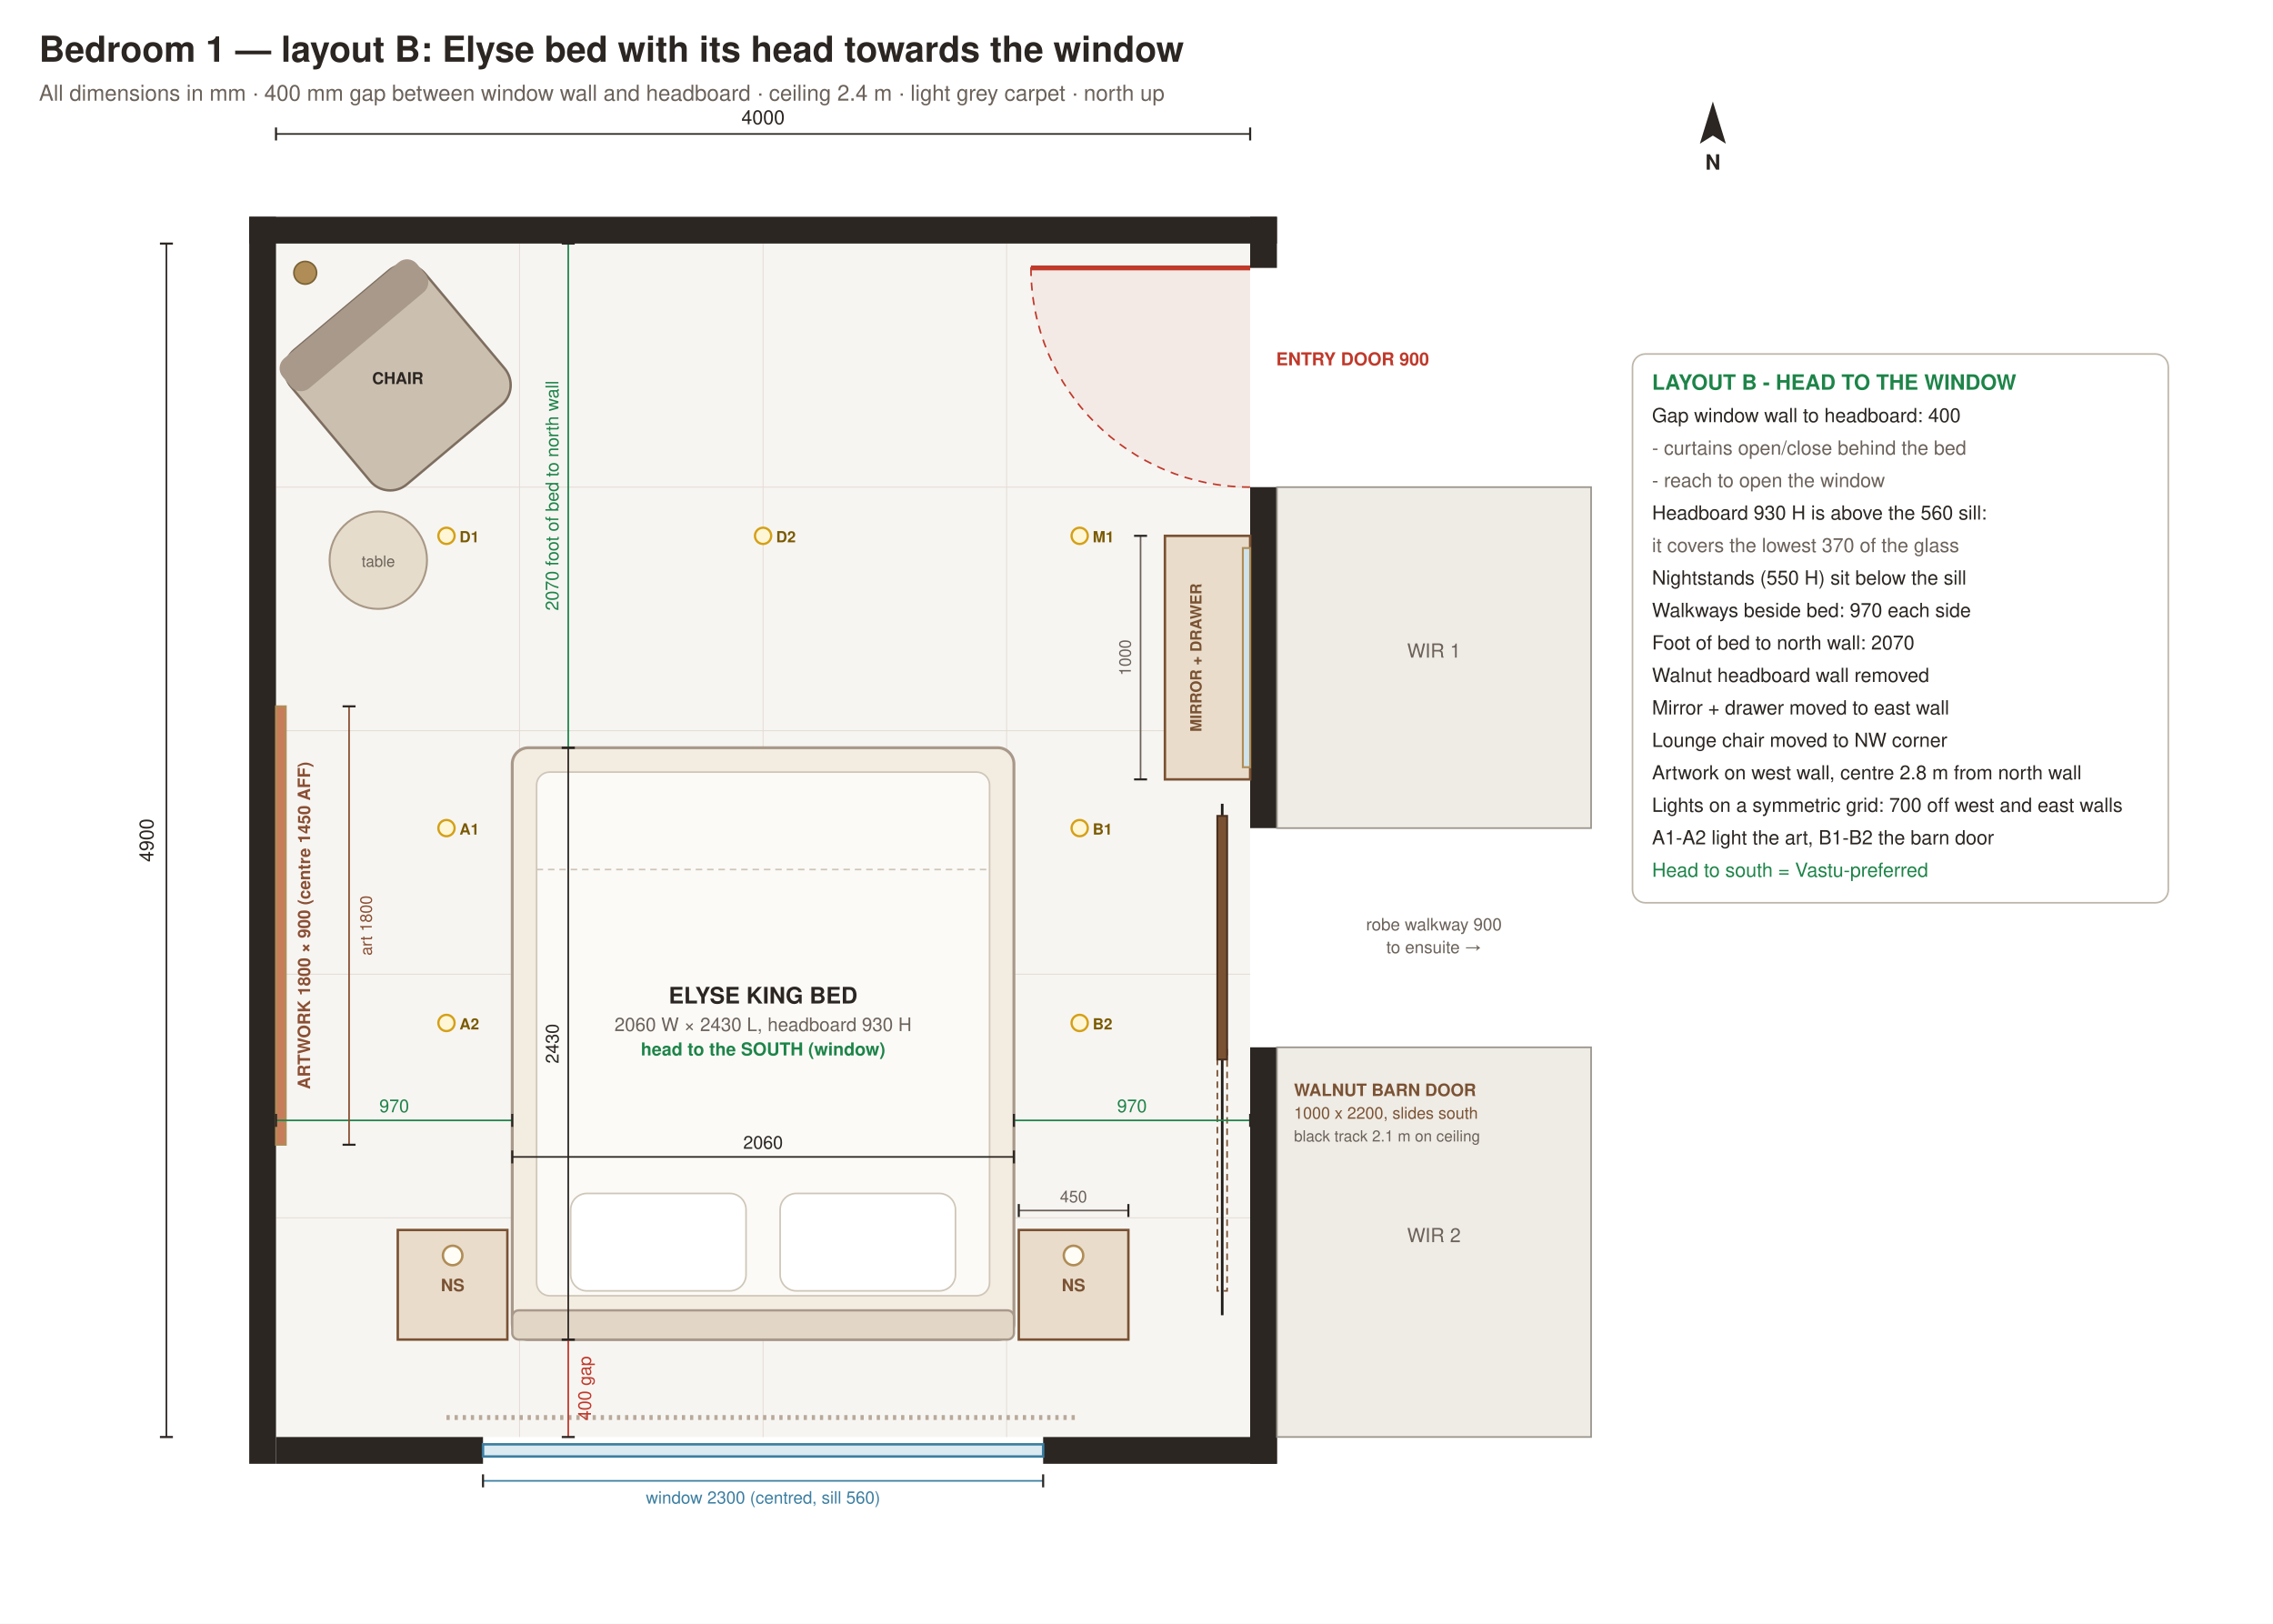
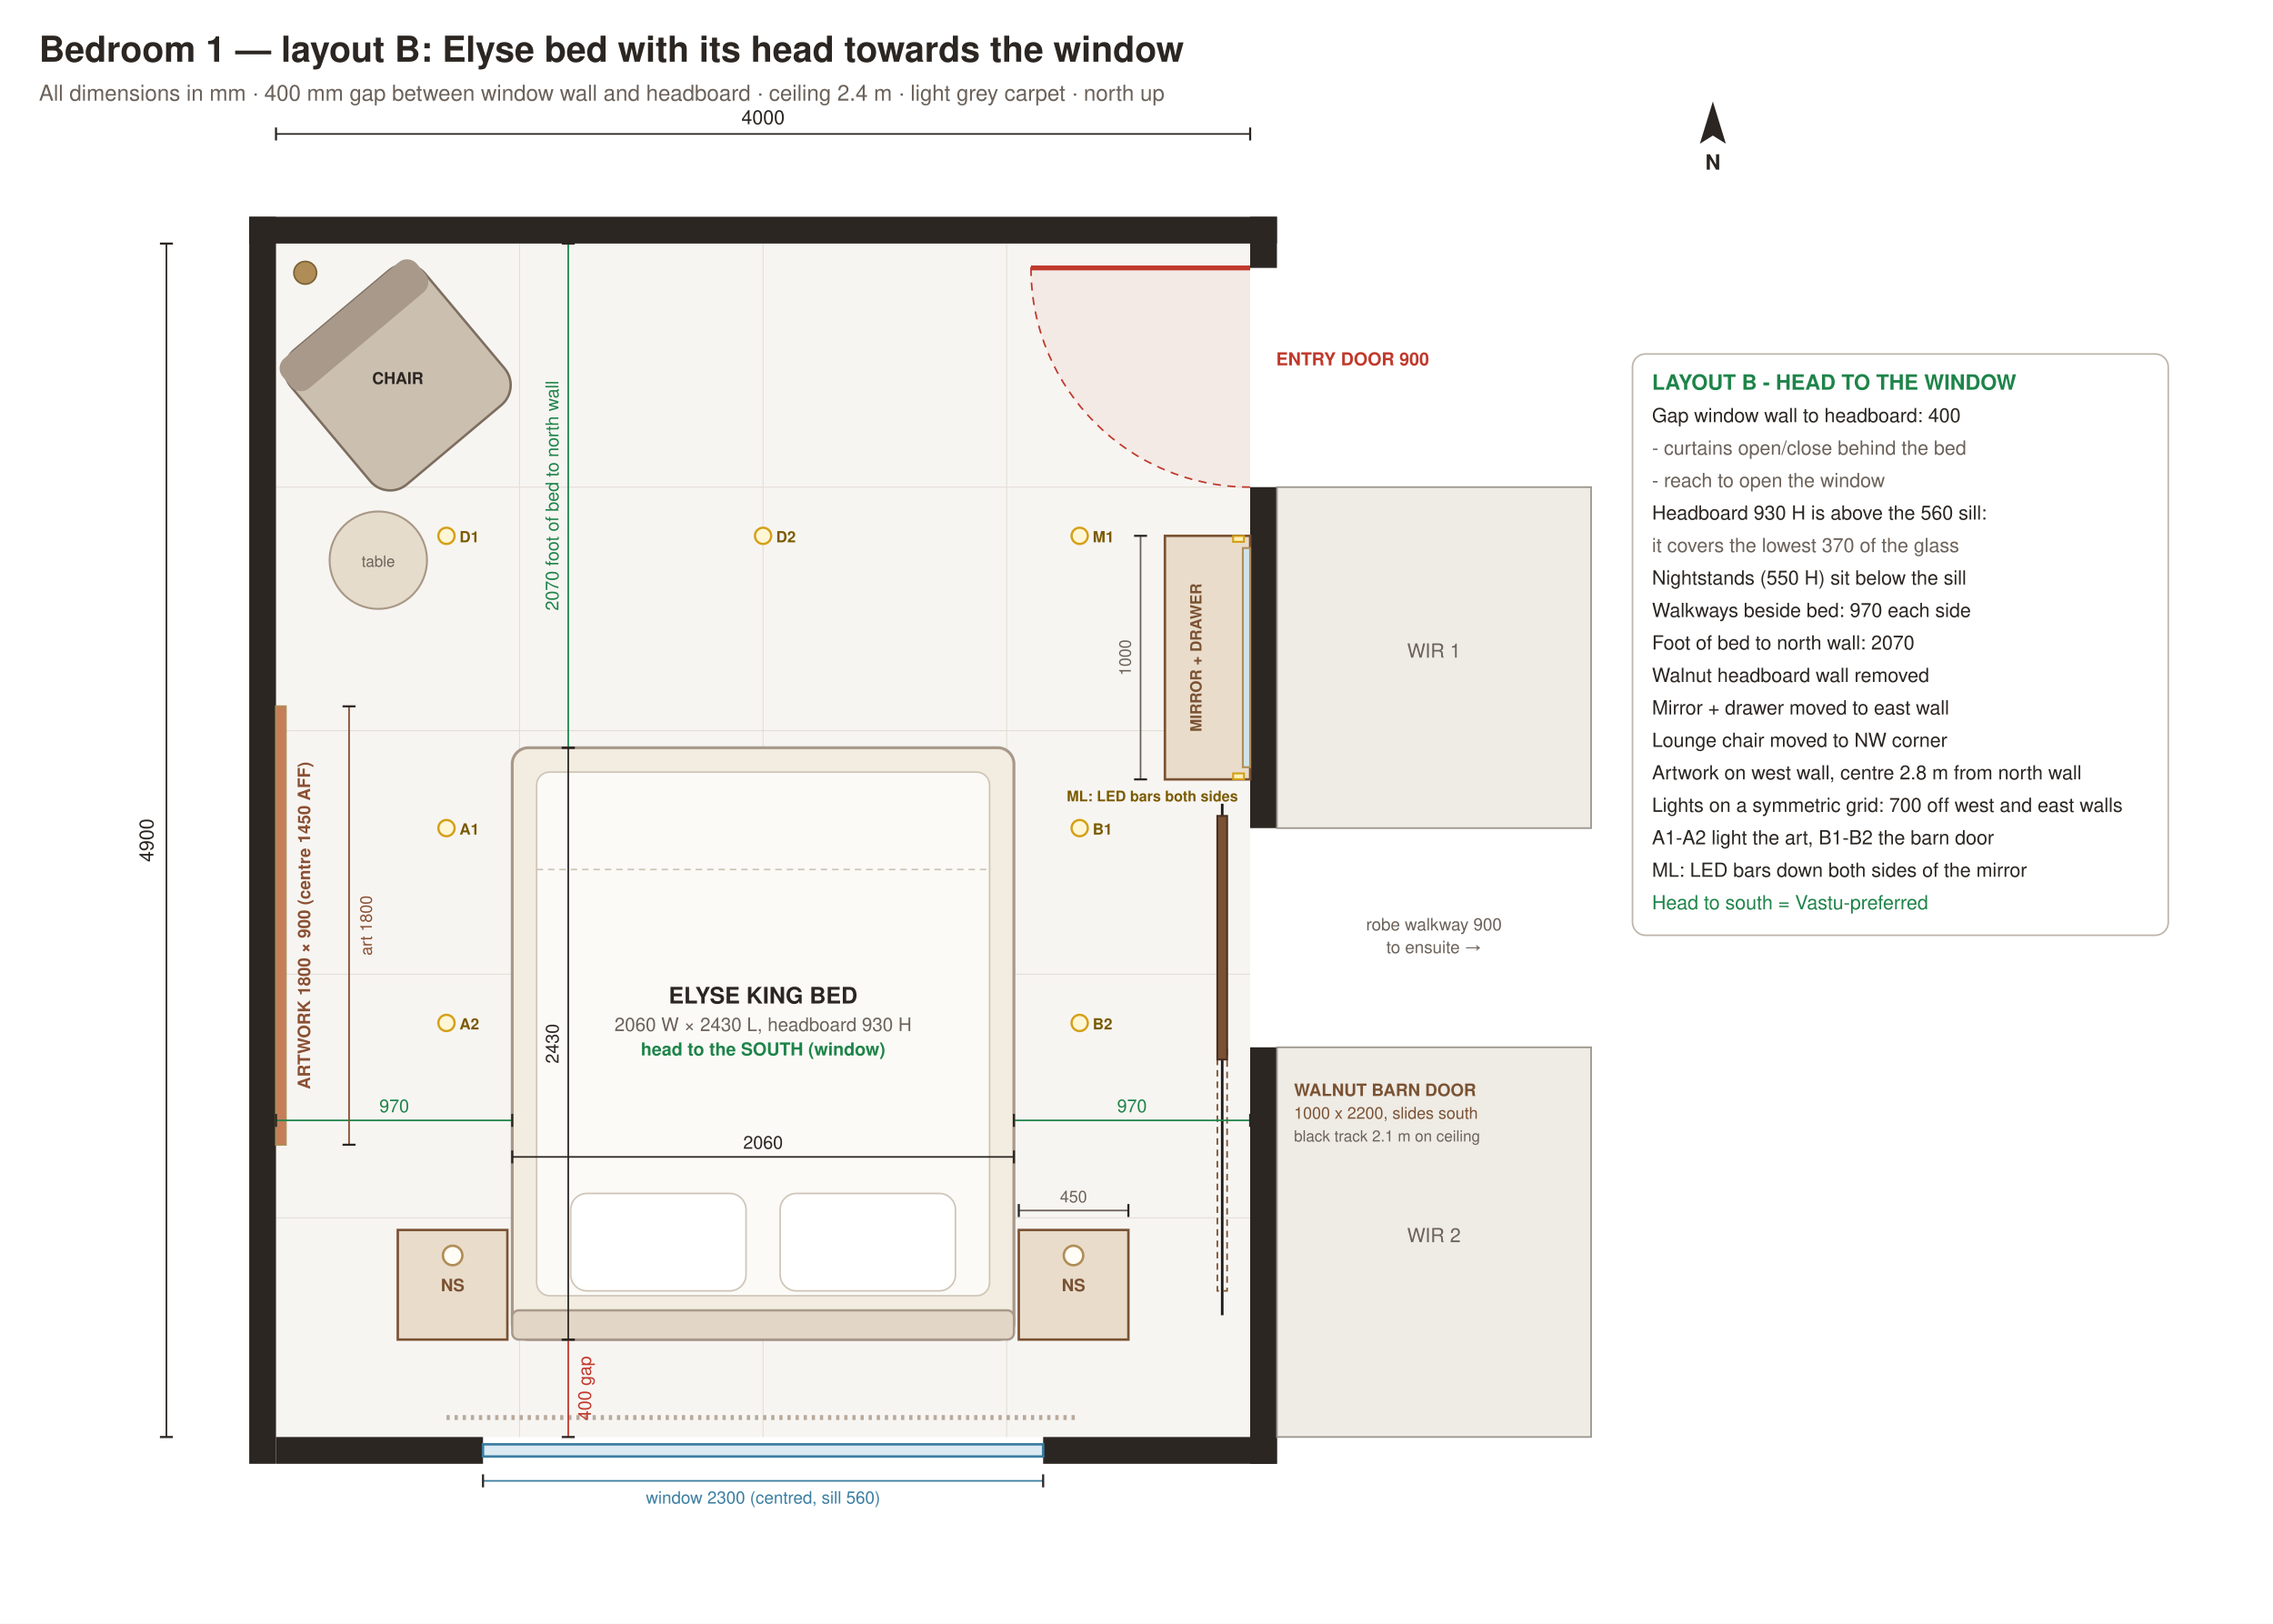
<svg xmlns="http://www.w3.org/2000/svg" width="1400" height="1000" viewBox="0 0 1400 1000" font-family="Helvetica, Arial, sans-serif">
  <rect width="1400" height="1000" fill="#ffffff" />
  <defs>
    <marker id="tk" viewBox="0 0 10 10" refX="5" refY="5" markerWidth="8" markerHeight="8" orient="auto">
      <path d="M5 0L5 10" stroke="#2b2622" stroke-width="1.6" />
    </marker>
  </defs>
  <text x="24" y="38" font-size="22" font-weight="700" fill="#2b2622">Bedroom 1 — layout B: Elyse bed with its head towards the window</text>
  <text x="24" y="62" font-size="13.5" fill="#6b625a">All dimensions in mm · 400 mm gap between window wall and headboard · ceiling 2.4 m · light grey carpet · north up</text>
  <rect x="170.0" y="150.0" width="600.0" height="735.0" fill="#f7f5f2" fill-opacity="1" stroke="none" stroke-width="0" rx="0" />
  <line x1="320.0" y1="150.0" x2="320.0" y2="885.0" stroke="#e3ddd4" stroke-width="0.6" />
  <line x1="470.0" y1="150.0" x2="470.0" y2="885.0" stroke="#e3ddd4" stroke-width="0.6" />
  <line x1="620.0" y1="150.0" x2="620.0" y2="885.0" stroke="#e3ddd4" stroke-width="0.6" />
  <line x1="170.0" y1="300.0" x2="770.0" y2="300.0" stroke="#e3ddd4" stroke-width="0.6" />
  <line x1="170.0" y1="450.0" x2="770.0" y2="450.0" stroke="#e3ddd4" stroke-width="0.6" />
  <line x1="170.0" y1="600.0" x2="770.0" y2="600.0" stroke="#e3ddd4" stroke-width="0.6" />
  <line x1="170.0" y1="750.0" x2="770.0" y2="750.0" stroke="#e3ddd4" stroke-width="0.6" />
  <rect x="153.5" y="133.5" width="16.5" height="768.0" fill="#2b2622" fill-opacity="1" stroke="#2b2622" stroke-width="0" rx="0" />
  <rect x="153.5" y="133.5" width="633.0" height="16.5" fill="#2b2622" fill-opacity="1" stroke="#2b2622" stroke-width="0" rx="0" />
  <rect x="170.0" y="885.0" width="127.5" height="16.5" fill="#2b2622" fill-opacity="1" stroke="#2b2622" stroke-width="0" rx="0" />
  <rect x="642.5" y="885.0" width="144.0" height="16.5" fill="#2b2622" fill-opacity="1" stroke="#2b2622" stroke-width="0" rx="0" />
  <rect x="297.5" y="889.5" width="345.0" height="7.5" fill="#dbe9f1" fill-opacity="1" stroke="#3b7ea1" stroke-width="1.5" rx="0" />
  <rect x="770.0" y="133.5" width="16.5" height="31.5" fill="#2b2622" fill-opacity="1" stroke="#2b2622" stroke-width="0" rx="0" />
  <rect x="770.0" y="300.0" width="16.5" height="210.0" fill="#2b2622" fill-opacity="1" stroke="#2b2622" stroke-width="0" rx="0" />
  <rect x="770.0" y="645.0" width="16.5" height="256.5" fill="#2b2622" fill-opacity="1" stroke="#2b2622" stroke-width="0" rx="0" />
  <path d="M770.0 165.0 L635.0 165.0 A135.0 135.0 0 0 0 770.0 300.0" fill="#c0392b" fill-opacity="0.06" stroke="#c0392b" stroke-width="1" stroke-dasharray="5 4" />
  <line x1="770.0" y1="165.0" x2="635.0" y2="165.0" stroke="#c0392b" stroke-width="3" />
  <text x="786.0" y="225.0" font-size="11" fill="#c0392b" text-anchor="start" font-weight="700">ENTRY DOOR 900</text>
  <rect x="786.5" y="300.0" width="193.5" height="210.0" fill="#efebe5" fill-opacity="1" stroke="#9a948c" stroke-width="1" rx="0" />
  <text x="883.2" y="405.0" font-size="12" fill="#6b625a" text-anchor="middle" font-weight="400">WIR 1</text>
  <rect x="786.5" y="645.0" width="193.5" height="240.0" fill="#efebe5" fill-opacity="1" stroke="#9a948c" stroke-width="1" rx="0" />
  <text x="883.2" y="765.0" font-size="12" fill="#6b625a" text-anchor="middle" font-weight="400">WIR 2</text>
  <text x="883.2" y="573.0" font-size="10.5" fill="#6b625a" text-anchor="middle" font-weight="400">robe walkway 900</text>
  <text x="883.2" y="587.0" font-size="10.5" fill="#6b625a" text-anchor="middle" font-weight="400">to ensuite →</text>
  <line x1="752.8" y1="495.0" x2="752.8" y2="810.0" stroke="#1f1c1a" stroke-width="1.6" />
  <rect x="749.8" y="645.0" width="6.0" height="150.0" fill="none" fill-opacity="1" stroke="#7a5233" stroke-width="1" rx="0" stroke-dasharray="4 3" />
  <rect x="749.8" y="502.5" width="6.0" height="150.0" fill="#7a5233" fill-opacity="1" stroke="#4a3020" stroke-width="1.2" rx="0" />
  <text x="797.0" y="675.0" font-size="10.5" fill="#7a5233" text-anchor="start" font-weight="700">WALNUT BARN DOOR</text>
  <text x="797.0" y="689.0" font-size="10" fill="#7a5233" text-anchor="start" font-weight="400">1000 x 2200, slides south</text>
  <text x="797.0" y="703.0" font-size="9.5" fill="#6b625a" text-anchor="start" font-weight="400">black track 2.1 m on ceiling</text>
  <line x1="275.0" y1="873.0" x2="665.0" y2="873.0" stroke="#b8a99a" stroke-width="3" stroke-dasharray="2 3" />
  <rect x="315.5" y="460.5" width="309.0" height="364.5" fill="#f3ece0" fill-opacity="1" stroke="#a8998a" stroke-width="1.8" rx="10" />
  <rect x="315.5" y="807.0" width="309.0" height="18.0" fill="#e2d6c6" fill-opacity="1" stroke="#a8998a" stroke-width="1.4" rx="4" />
  <rect x="330.5" y="475.5" width="279.0" height="322.5" fill="#fbfaf7" fill-opacity="1" stroke="#cfc6b8" stroke-width="1" rx="8" />
  <rect x="351.5" y="735.0" width="108.0" height="60.0" fill="#ffffff" fill-opacity="1" stroke="#cfc6b8" stroke-width="1" rx="10" />
  <rect x="480.5" y="735.0" width="108.0" height="60.0" fill="#ffffff" fill-opacity="1" stroke="#cfc6b8" stroke-width="1" rx="10" />
  <line x1="330.5" y1="535.5" x2="609.5" y2="535.5" stroke="#cfc6b8" stroke-width="1" stroke-dasharray="4 3" />
  <text x="470.0" y="618.0" font-size="14" fill="#2b2622" text-anchor="middle" font-weight="700">ELYSE KING BED</text>
  <text x="470.0" y="635.0" font-size="11.5" fill="#6b625a" text-anchor="middle" font-weight="400">2060 W × 2430 L, headboard 930 H</text>
  <text x="470.0" y="650.0" font-size="11" fill="#1e8449" text-anchor="middle" font-weight="700">head to the SOUTH (window)</text>
  <rect x="245.0" y="757.5" width="67.5" height="67.5" fill="#e9dccb" fill-opacity="1" stroke="#7a5233" stroke-width="1.5" rx="0" />
  <text x="278.8" y="795.2" font-size="10.5" fill="#7a5233" text-anchor="middle" font-weight="700">NS</text>
  <circle cx="278.8" cy="773.2" r="6" fill="#fffdf6" stroke="#b08d57" stroke-width="1.5" />
  <rect x="627.5" y="757.5" width="67.5" height="67.5" fill="#e9dccb" fill-opacity="1" stroke="#7a5233" stroke-width="1.5" rx="0" />
  <text x="661.2" y="795.2" font-size="10.5" fill="#7a5233" text-anchor="middle" font-weight="700">NS</text>
  <circle cx="661.2" cy="773.2" r="6" fill="#fffdf6" stroke="#b08d57" stroke-width="1.5" />
  <rect x="170.0" y="435.0" width="6.0" height="270.0" fill="#c77d5a" fill-opacity="1" stroke="#b08d57" stroke-width="1.2" rx="0" />
  <text x="191.0" y="570.0" font-size="10.5" fill="#8a4f33" text-anchor="middle" font-weight="700" transform="rotate(-90 191.0 570.0)">ARTWORK 1800 × 900 (centre 1450 AFF)</text>
  <rect x="717.5" y="330.0" width="52.5" height="150.0" fill="#e9dccb" fill-opacity="1" stroke="#7a5233" stroke-width="1.5" rx="0" />
  <rect x="765.5" y="337.5" width="4.5" height="135.0" fill="#cfe3ec" fill-opacity="1" stroke="#b08d57" stroke-width="1.2" rx="0" />
+   <rect x="759.5" y="330.1" width="6.7" height="3.6" fill="#fff1b8" fill-opacity="1" stroke="#d4a017" stroke-width="1.2" rx="0" />
+   <rect x="759.5" y="476.3" width="6.7" height="3.6" fill="#fff1b8" fill-opacity="1" stroke="#d4a017" stroke-width="1.2" rx="0" />
+   <text x="762.5" y="493.5" font-size="9" fill="#7a5a00" text-anchor="end" font-weight="700">ML: LED bars both sides</text>
  <text x="740.0" y="405.0" font-size="9.5" fill="#7a5233" text-anchor="middle" font-weight="700" transform="rotate(-90 740.0 405.0)">MIRROR + DRAWER</text>
  <g transform="translate(245.0 232.5) rotate(-40)">
    <rect x="-54.0" y="-54.0" width="108.0" height="108.0" rx="16" fill="#cbbfb0" stroke="#7d6e60" stroke-width="1.5" />
    <rect x="-54.0" y="-54.0" width="108.0" height="24.0" rx="8" fill="#a8998a" />
  </g>
  <text x="245.0" y="236.5" font-size="10" fill="#2b2622" text-anchor="middle" font-weight="700">CHAIR</text>
  <circle cx="233.0" cy="345.0" r="30.0" fill="#e6dccb" stroke="#a89886" stroke-width="1.2" />
  <text x="233.0" y="349.0" font-size="9.5" fill="#6b625a" text-anchor="middle" font-weight="400">table</text>
  <circle cx="188.0" cy="168.0" r="7" fill="#b08d57" stroke="#7a6234" stroke-width="1" />
  <circle cx="275.0" cy="330.0" r="5" fill="#fff6d6" stroke="#d4a017" stroke-width="1.4" />
  <text x="283.0" y="334.0" font-size="9.5" fill="#7a5a00" text-anchor="start" font-weight="700">D1</text>
  <circle cx="470.0" cy="330.0" r="5" fill="#fff6d6" stroke="#d4a017" stroke-width="1.4" />
  <text x="478.0" y="334.0" font-size="9.5" fill="#7a5a00" text-anchor="start" font-weight="700">D2</text>
  <circle cx="665.0" cy="330.0" r="5" fill="#fff6d6" stroke="#d4a017" stroke-width="1.4" />
  <text x="673.0" y="334.0" font-size="9.5" fill="#7a5a00" text-anchor="start" font-weight="700">M1</text>
  <circle cx="275.0" cy="510.0" r="5" fill="#fff6d6" stroke="#d4a017" stroke-width="1.4" />
  <text x="283.0" y="514.0" font-size="9.5" fill="#7a5a00" text-anchor="start" font-weight="700">A1</text>
  <circle cx="275.0" cy="630.0" r="5" fill="#fff6d6" stroke="#d4a017" stroke-width="1.4" />
  <text x="283.0" y="634.0" font-size="9.5" fill="#7a5a00" text-anchor="start" font-weight="700">A2</text>
  <circle cx="665.0" cy="510.0" r="5" fill="#fff6d6" stroke="#d4a017" stroke-width="1.4" />
  <text x="673.0" y="514.0" font-size="9.5" fill="#7a5a00" text-anchor="start" font-weight="700">B1</text>
  <circle cx="665.0" cy="630.0" r="5" fill="#fff6d6" stroke="#d4a017" stroke-width="1.4" />
  <text x="673.0" y="634.0" font-size="9.5" fill="#7a5a00" text-anchor="start" font-weight="700">B2</text>
  <line x1="170.0" y1="82.5" x2="770.0" y2="82.5" stroke="#2b2622" stroke-width="1" marker-end="url(#tk)" marker-start="url(#tk)" />
  <text x="470.0" y="76.5" font-size="12" fill="#2b2622" text-anchor="middle" font-weight="400">4000</text>
  <line x1="102.5" y1="150.0" x2="102.5" y2="885.0" stroke="#2b2622" stroke-width="1" marker-end="url(#tk)" marker-start="url(#tk)" />
  <text x="94.5" y="517.5" font-size="12" fill="#2b2622" text-anchor="middle" font-weight="400" transform="rotate(-90 94.5 517.5)">4900</text>
  <line x1="170.0" y1="690.0" x2="315.5" y2="690.0" stroke="#1e8449" stroke-width="1" marker-end="url(#tk)" marker-start="url(#tk)" />
  <text x="242.8" y="685.0" font-size="11" fill="#1e8449" text-anchor="middle" font-weight="400">970</text>
  <line x1="315.5" y1="712.5" x2="624.5" y2="712.5" stroke="#2b2622" stroke-width="1" marker-end="url(#tk)" marker-start="url(#tk)" />
  <text x="470.0" y="707.5" font-size="11" fill="#2b2622" text-anchor="middle" font-weight="400">2060</text>
  <line x1="624.5" y1="690.0" x2="770.0" y2="690.0" stroke="#1e8449" stroke-width="1" marker-end="url(#tk)" marker-start="url(#tk)" />
  <text x="697.2" y="685.0" font-size="11" fill="#1e8449" text-anchor="middle" font-weight="400">970</text>
  <line x1="350.0" y1="150.0" x2="350.0" y2="460.5" stroke="#1e8449" stroke-width="1" marker-end="url(#tk)" marker-start="url(#tk)" />
  <text x="344.0" y="305.2" font-size="11" fill="#1e8449" text-anchor="middle" font-weight="400" transform="rotate(-90 344.0 305.25)">2070 foot of bed to north wall</text>
  <line x1="350.0" y1="460.5" x2="350.0" y2="825.0" stroke="#2b2622" stroke-width="1" marker-end="url(#tk)" marker-start="url(#tk)" />
  <text x="344.0" y="642.8" font-size="11" fill="#2b2622" text-anchor="middle" font-weight="400" transform="rotate(-90 344.0 642.75)">2430</text>
  <line x1="350.0" y1="825.0" x2="350.0" y2="885.0" stroke="#c0392b" stroke-width="1" marker-end="url(#tk)" marker-start="url(#tk)" />
  <text x="364.0" y="855.0" font-size="11" fill="#c0392b" text-anchor="middle" font-weight="400" transform="rotate(-90 364.0 855.0)">400 gap</text>
  <line x1="627.5" y1="745.5" x2="695.0" y2="745.5" stroke="#6b625a" stroke-width="1" marker-end="url(#tk)" marker-start="url(#tk)" />
  <text x="661.2" y="740.5" font-size="10" fill="#6b625a" text-anchor="middle" font-weight="400">450</text>
  <line x1="297.5" y1="912.0" x2="642.5" y2="912.0" stroke="#3b7ea1" stroke-width="1" marker-end="url(#tk)" marker-start="url(#tk)" />
  <text x="470.0" y="926.0" font-size="10.5" fill="#3b7ea1" text-anchor="middle" font-weight="400">window 2300 (centred, sill 560)</text>
  <line x1="702.5" y1="330.0" x2="702.5" y2="480.0" stroke="#6b625a" stroke-width="1" marker-end="url(#tk)" marker-start="url(#tk)" />
  <text x="696.5" y="405.0" font-size="10" fill="#6b625a" text-anchor="middle" font-weight="400" transform="rotate(-90 696.5 405.0)">1000</text>
  <line x1="215.0" y1="435.0" x2="215.0" y2="705.0" stroke="#8a4f33" stroke-width="1" marker-end="url(#tk)" marker-start="url(#tk)" />
  <text x="229.0" y="570.0" font-size="10" fill="#8a4f33" text-anchor="middle" font-weight="400" transform="rotate(-90 229.0 570.0)">art 1800</text>
  <text x="1025.0" y="82.5" font-size="1" fill="#2b2622" text-anchor="start" font-weight="400" />
  <g transform="translate(1055.0 82.5)">
    <polygon points="0,-20 8,6 0,1 -8,6" fill="#2b2622" />
    <text x="0" y="22" font-size="13" font-weight="700" text-anchor="middle" fill="#2b2622">N</text>
  </g>
-   <rect x="1005.5" y="218.0" width="330" height="338" rx="8" fill="#ffffff" stroke="#bfb6aa" />
+   <rect x="1005.5" y="218.0" width="330" height="358" rx="8" fill="#ffffff" stroke="#bfb6aa" />
  <text x="1017.5" y="240.0" font-size="13" fill="#1e8449" text-anchor="start" font-weight="700">LAYOUT B - HEAD TO THE WINDOW</text>
  <text x="1017.5" y="260.0" font-size="12" fill="#2b2622" text-anchor="start" font-weight="400">Gap window wall to headboard: 400</text>
  <text x="1017.5" y="280.0" font-size="12" fill="#6b625a" text-anchor="start" font-weight="400">  - curtains open/close behind the bed</text>
  <text x="1017.5" y="300.0" font-size="12" fill="#6b625a" text-anchor="start" font-weight="400">  - reach to open the window</text>
  <text x="1017.5" y="320.0" font-size="12" fill="#2b2622" text-anchor="start" font-weight="400">Headboard 930 H is above the 560 sill:</text>
  <text x="1017.5" y="340.0" font-size="12" fill="#6b625a" text-anchor="start" font-weight="400">  it covers the lowest 370 of the glass</text>
  <text x="1017.5" y="360.0" font-size="12" fill="#2b2622" text-anchor="start" font-weight="400">Nightstands (550 H) sit below the sill</text>
  <text x="1017.5" y="380.0" font-size="12" fill="#2b2622" text-anchor="start" font-weight="400">Walkways beside bed: 970 each side</text>
  <text x="1017.5" y="400.0" font-size="12" fill="#2b2622" text-anchor="start" font-weight="400">Foot of bed to north wall: 2070</text>
  <text x="1017.5" y="420.0" font-size="12" fill="#2b2622" text-anchor="start" font-weight="400">Walnut headboard wall removed</text>
  <text x="1017.5" y="440.0" font-size="12" fill="#2b2622" text-anchor="start" font-weight="400">Mirror + drawer moved to east wall</text>
  <text x="1017.5" y="460.0" font-size="12" fill="#2b2622" text-anchor="start" font-weight="400">Lounge chair moved to NW corner</text>
  <text x="1017.5" y="480.0" font-size="12" fill="#2b2622" text-anchor="start" font-weight="400">Artwork on west wall, centre 2.8 m from north wall</text>
  <text x="1017.5" y="500.0" font-size="12" fill="#2b2622" text-anchor="start" font-weight="400">Lights on a symmetric grid: 700 off west and east walls</text>
  <text x="1017.5" y="520.0" font-size="12" fill="#2b2622" text-anchor="start" font-weight="400">A1-A2 light the art, B1-B2 the barn door</text>
-   <text x="1017.5" y="540.0" font-size="12" fill="#1e8449" text-anchor="start" font-weight="400">Head to south = Vastu-preferred</text>
+   <text x="1017.5" y="540.0" font-size="12" fill="#2b2622" text-anchor="start" font-weight="400">ML: LED bars down both sides of the mirror</text>
+   <text x="1017.5" y="560.0" font-size="12" fill="#1e8449" text-anchor="start" font-weight="400">Head to south = Vastu-preferred</text>
</svg>
